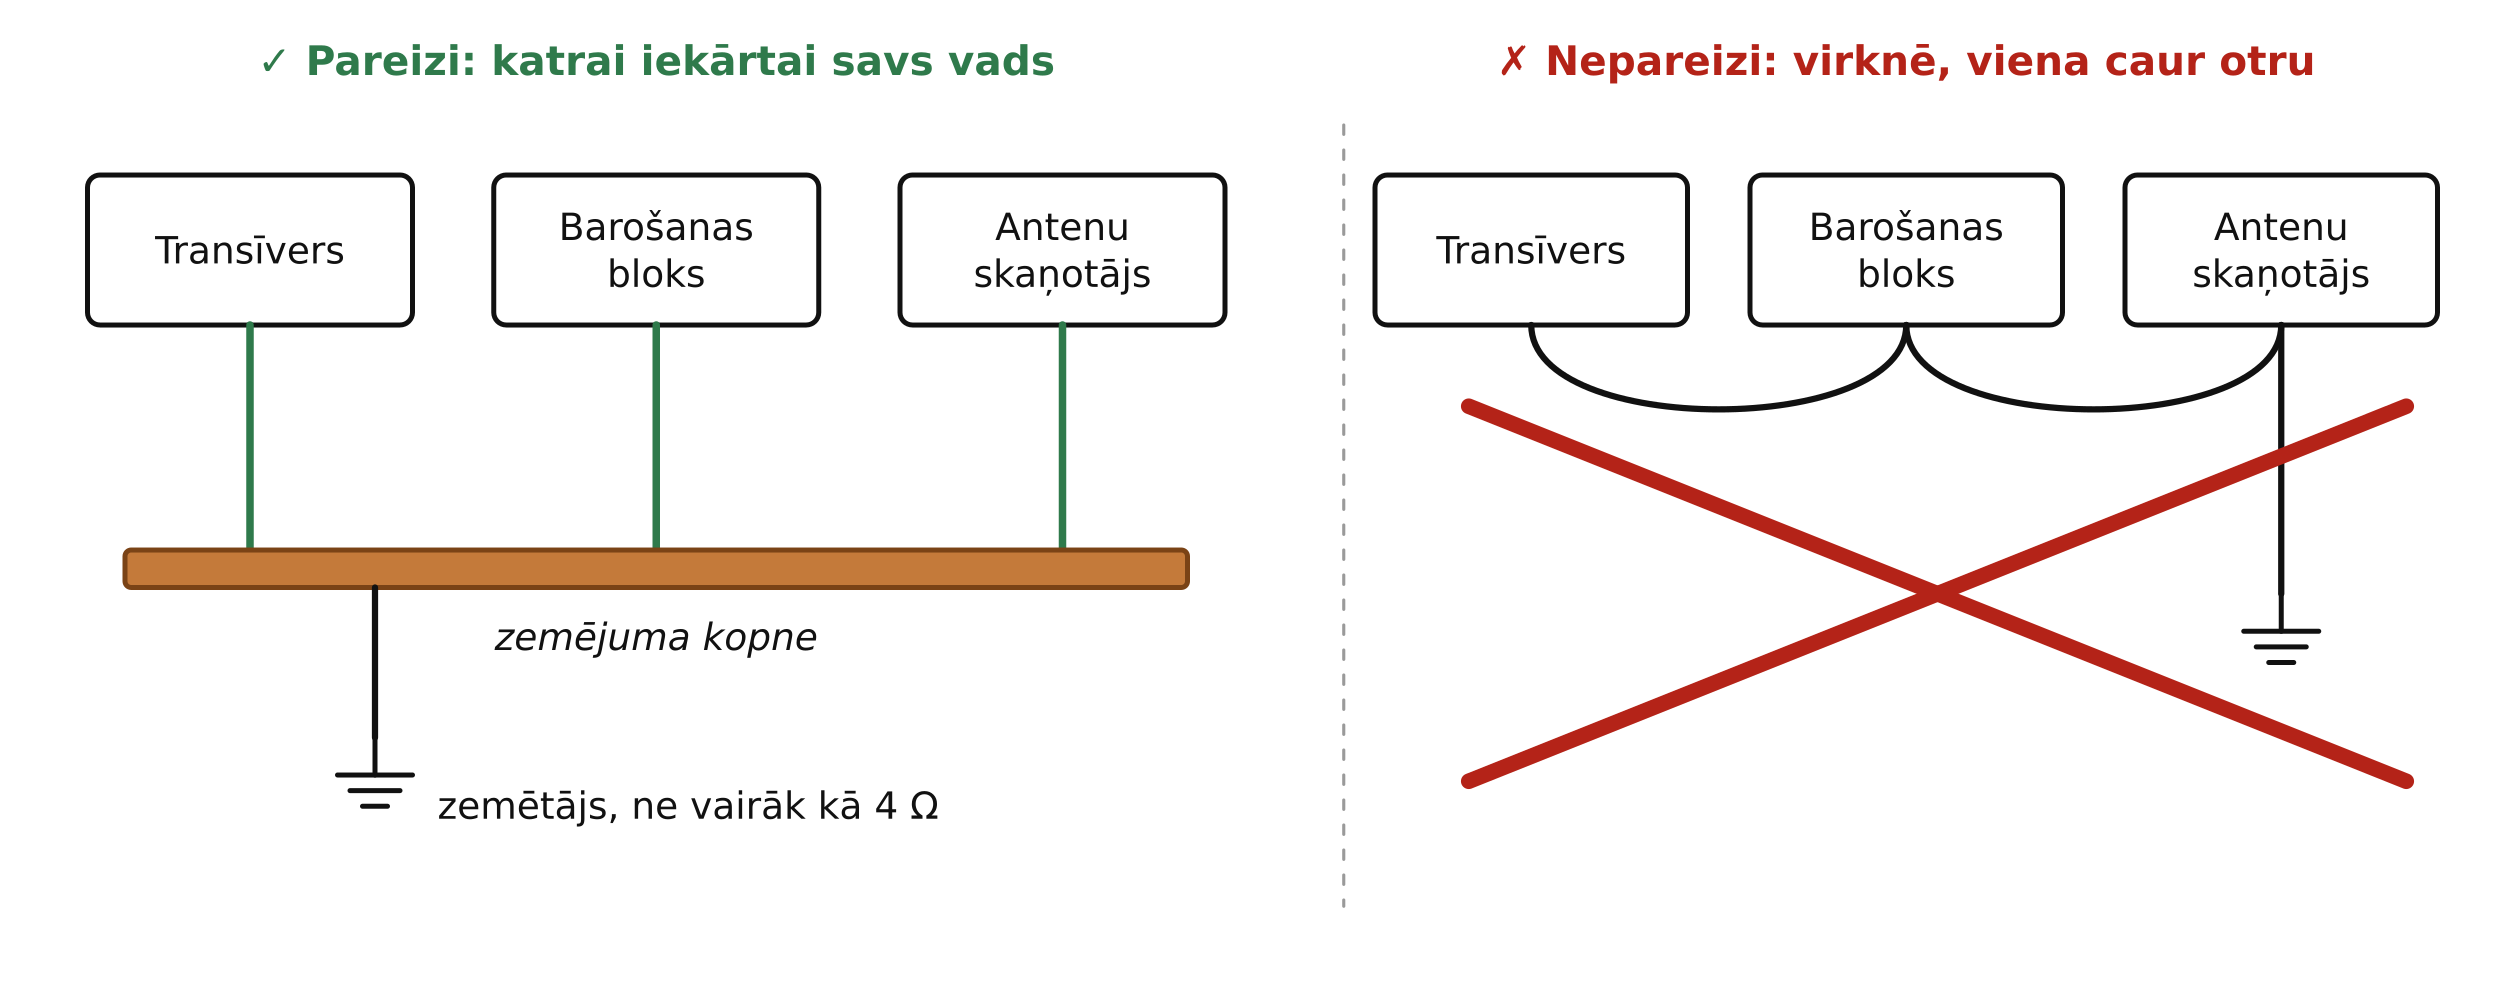
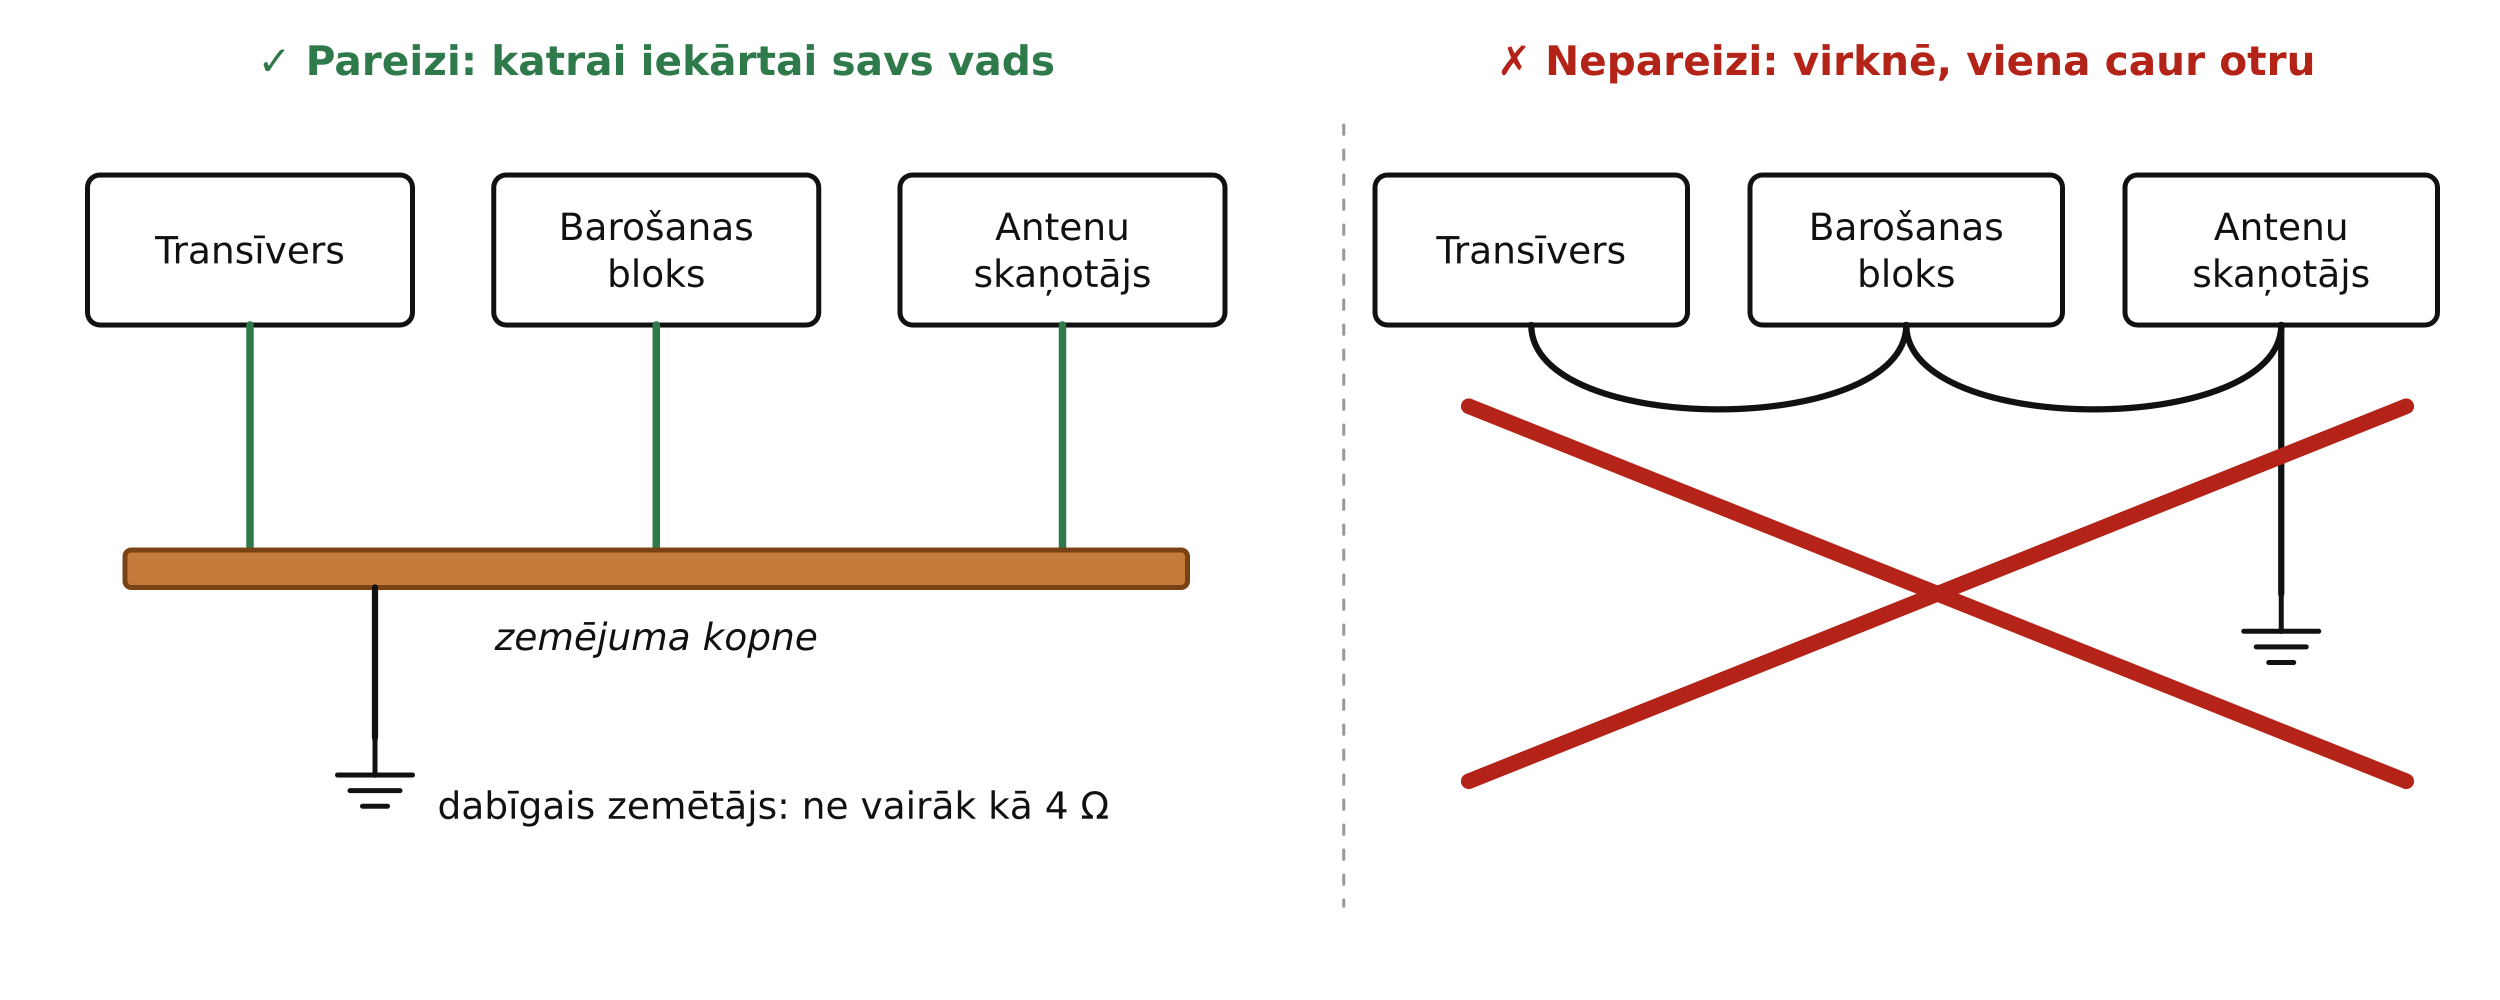
<svg xmlns="http://www.w3.org/2000/svg" viewBox="0 0 800 320" width="800" height="320" font-family="DejaVu Sans, Arial, Helvetica, sans-serif">
  <rect x="0" y="0" width="800" height="320" fill="white" />
  <text x="210.0" y="24.0" text-anchor="middle" font-size="13" fill="#2f7a4b" font-weight="bold">✓ Pareizi: katrai iekārtai savs vads</text>
  <rect x="28.0" y="56.0" width="104.0" height="48.0" rx="4" fill="white" stroke="#111111" stroke-width="1.6" />
  <text x="80.0" y="84.3" text-anchor="middle" font-size="12" fill="#111111">Transīvers</text>
  <line x1="80.0" y1="104.0" x2="80.0" y2="176.0" stroke="#2f7a4b" stroke-width="2.4" stroke-linecap="round" />
  <rect x="158.0" y="56.0" width="104.0" height="48.0" rx="4" fill="white" stroke="#111111" stroke-width="1.6" />
  <text x="210.0" y="76.8" text-anchor="middle" font-size="12" fill="#111111">Barošanas</text>
  <text x="210.0" y="91.8" text-anchor="middle" font-size="12" fill="#111111">bloks</text>
  <line x1="210.0" y1="104.0" x2="210.0" y2="176.0" stroke="#2f7a4b" stroke-width="2.4" stroke-linecap="round" />
  <rect x="288.0" y="56.0" width="104.0" height="48.0" rx="4" fill="white" stroke="#111111" stroke-width="1.6" />
  <text x="340.0" y="76.8" text-anchor="middle" font-size="12" fill="#111111">Antenu</text>
  <text x="340.0" y="91.8" text-anchor="middle" font-size="12" fill="#111111">skaņotājs</text>
  <line x1="340.0" y1="104.0" x2="340.0" y2="176.0" stroke="#2f7a4b" stroke-width="2.4" stroke-linecap="round" />
  <rect x="40.0" y="176.0" width="340.0" height="12.0" rx="2" fill="#c47a3a" stroke="#7a4316" stroke-width="1.6" />
  <text x="210.0" y="208.0" text-anchor="middle" font-size="12" fill="#111111" font-style="italic">zemējuma kopne</text>
  <line x1="120.0" y1="188.0" x2="120.0" y2="236.0" stroke="#111111" stroke-width="2" stroke-linecap="round" />
  <line x1="120.0" y1="236.0" x2="120.0" y2="248.0" stroke="#111111" stroke-width="1.6" stroke-linecap="round" />
  <line x1="108.0" y1="248.0" x2="132.0" y2="248.0" stroke="#111111" stroke-width="1.6" stroke-linecap="round" />
  <line x1="112.0" y1="253.0" x2="128.0" y2="253.0" stroke="#111111" stroke-width="1.6" stroke-linecap="round" />
  <line x1="116.0" y1="258.0" x2="124.0" y2="258.0" stroke="#111111" stroke-width="1.6" stroke-linecap="round" />
-   <text x="140.0" y="262.0" text-anchor="start" font-size="12" fill="#111111">zemētājs, ne vairāk kā 4 Ω</text>
+   <text x="140.0" y="262.0" text-anchor="start" font-size="12" fill="#111111">dabīgais zemētājs: ne vairāk kā 4 Ω</text>
  <text x="610.0" y="24.0" text-anchor="middle" font-size="13" fill="#b42318" font-weight="bold">✗ Nepareizi: virknē, viena caur otru</text>
  <rect x="440.0" y="56.0" width="100.0" height="48.0" rx="4" fill="white" stroke="#111111" stroke-width="1.6" />
  <text x="490.0" y="84.3" text-anchor="middle" font-size="12" fill="#111111">Transīvers</text>
  <rect x="560.0" y="56.0" width="100.0" height="48.0" rx="4" fill="white" stroke="#111111" stroke-width="1.6" />
  <text x="610.0" y="76.8" text-anchor="middle" font-size="12" fill="#111111">Barošanas</text>
  <text x="610.0" y="91.8" text-anchor="middle" font-size="12" fill="#111111">bloks</text>
  <rect x="680.0" y="56.0" width="100.0" height="48.0" rx="4" fill="white" stroke="#111111" stroke-width="1.6" />
  <text x="730.0" y="76.8" text-anchor="middle" font-size="12" fill="#111111">Antenu</text>
  <text x="730.0" y="91.8" text-anchor="middle" font-size="12" fill="#111111">skaņotājs</text>
  <path d="M 490 104 C 490 140, 610 140, 610 104" fill="none" stroke="#111111" stroke-width="2" stroke-linecap="round" stroke-linejoin="round" />
  <path d="M 610 104 C 610 140, 730 140, 730 104" fill="none" stroke="#111111" stroke-width="2" stroke-linecap="round" stroke-linejoin="round" />
  <line x1="730.0" y1="104.0" x2="730.0" y2="190.0" stroke="#111111" stroke-width="2" stroke-linecap="round" />
  <line x1="730.0" y1="190.0" x2="730.0" y2="202.0" stroke="#111111" stroke-width="1.6" stroke-linecap="round" />
  <line x1="718.0" y1="202.0" x2="742.0" y2="202.0" stroke="#111111" stroke-width="1.6" stroke-linecap="round" />
  <line x1="722.0" y1="207.0" x2="738.0" y2="207.0" stroke="#111111" stroke-width="1.6" stroke-linecap="round" />
  <line x1="726.0" y1="212.0" x2="734.0" y2="212.0" stroke="#111111" stroke-width="1.6" stroke-linecap="round" />
  <line x1="470.0" y1="130.0" x2="770.0" y2="250.0" stroke="#b42318" stroke-width="5" stroke-linecap="round" />
  <line x1="770.0" y1="130.0" x2="470.0" y2="250.0" stroke="#b42318" stroke-width="5" stroke-linecap="round" />
  <line x1="430.0" y1="40.0" x2="430.0" y2="290.0" stroke="#9a9a9a" stroke-width="1" stroke-dasharray="3 5" stroke-linecap="round" />
</svg>
